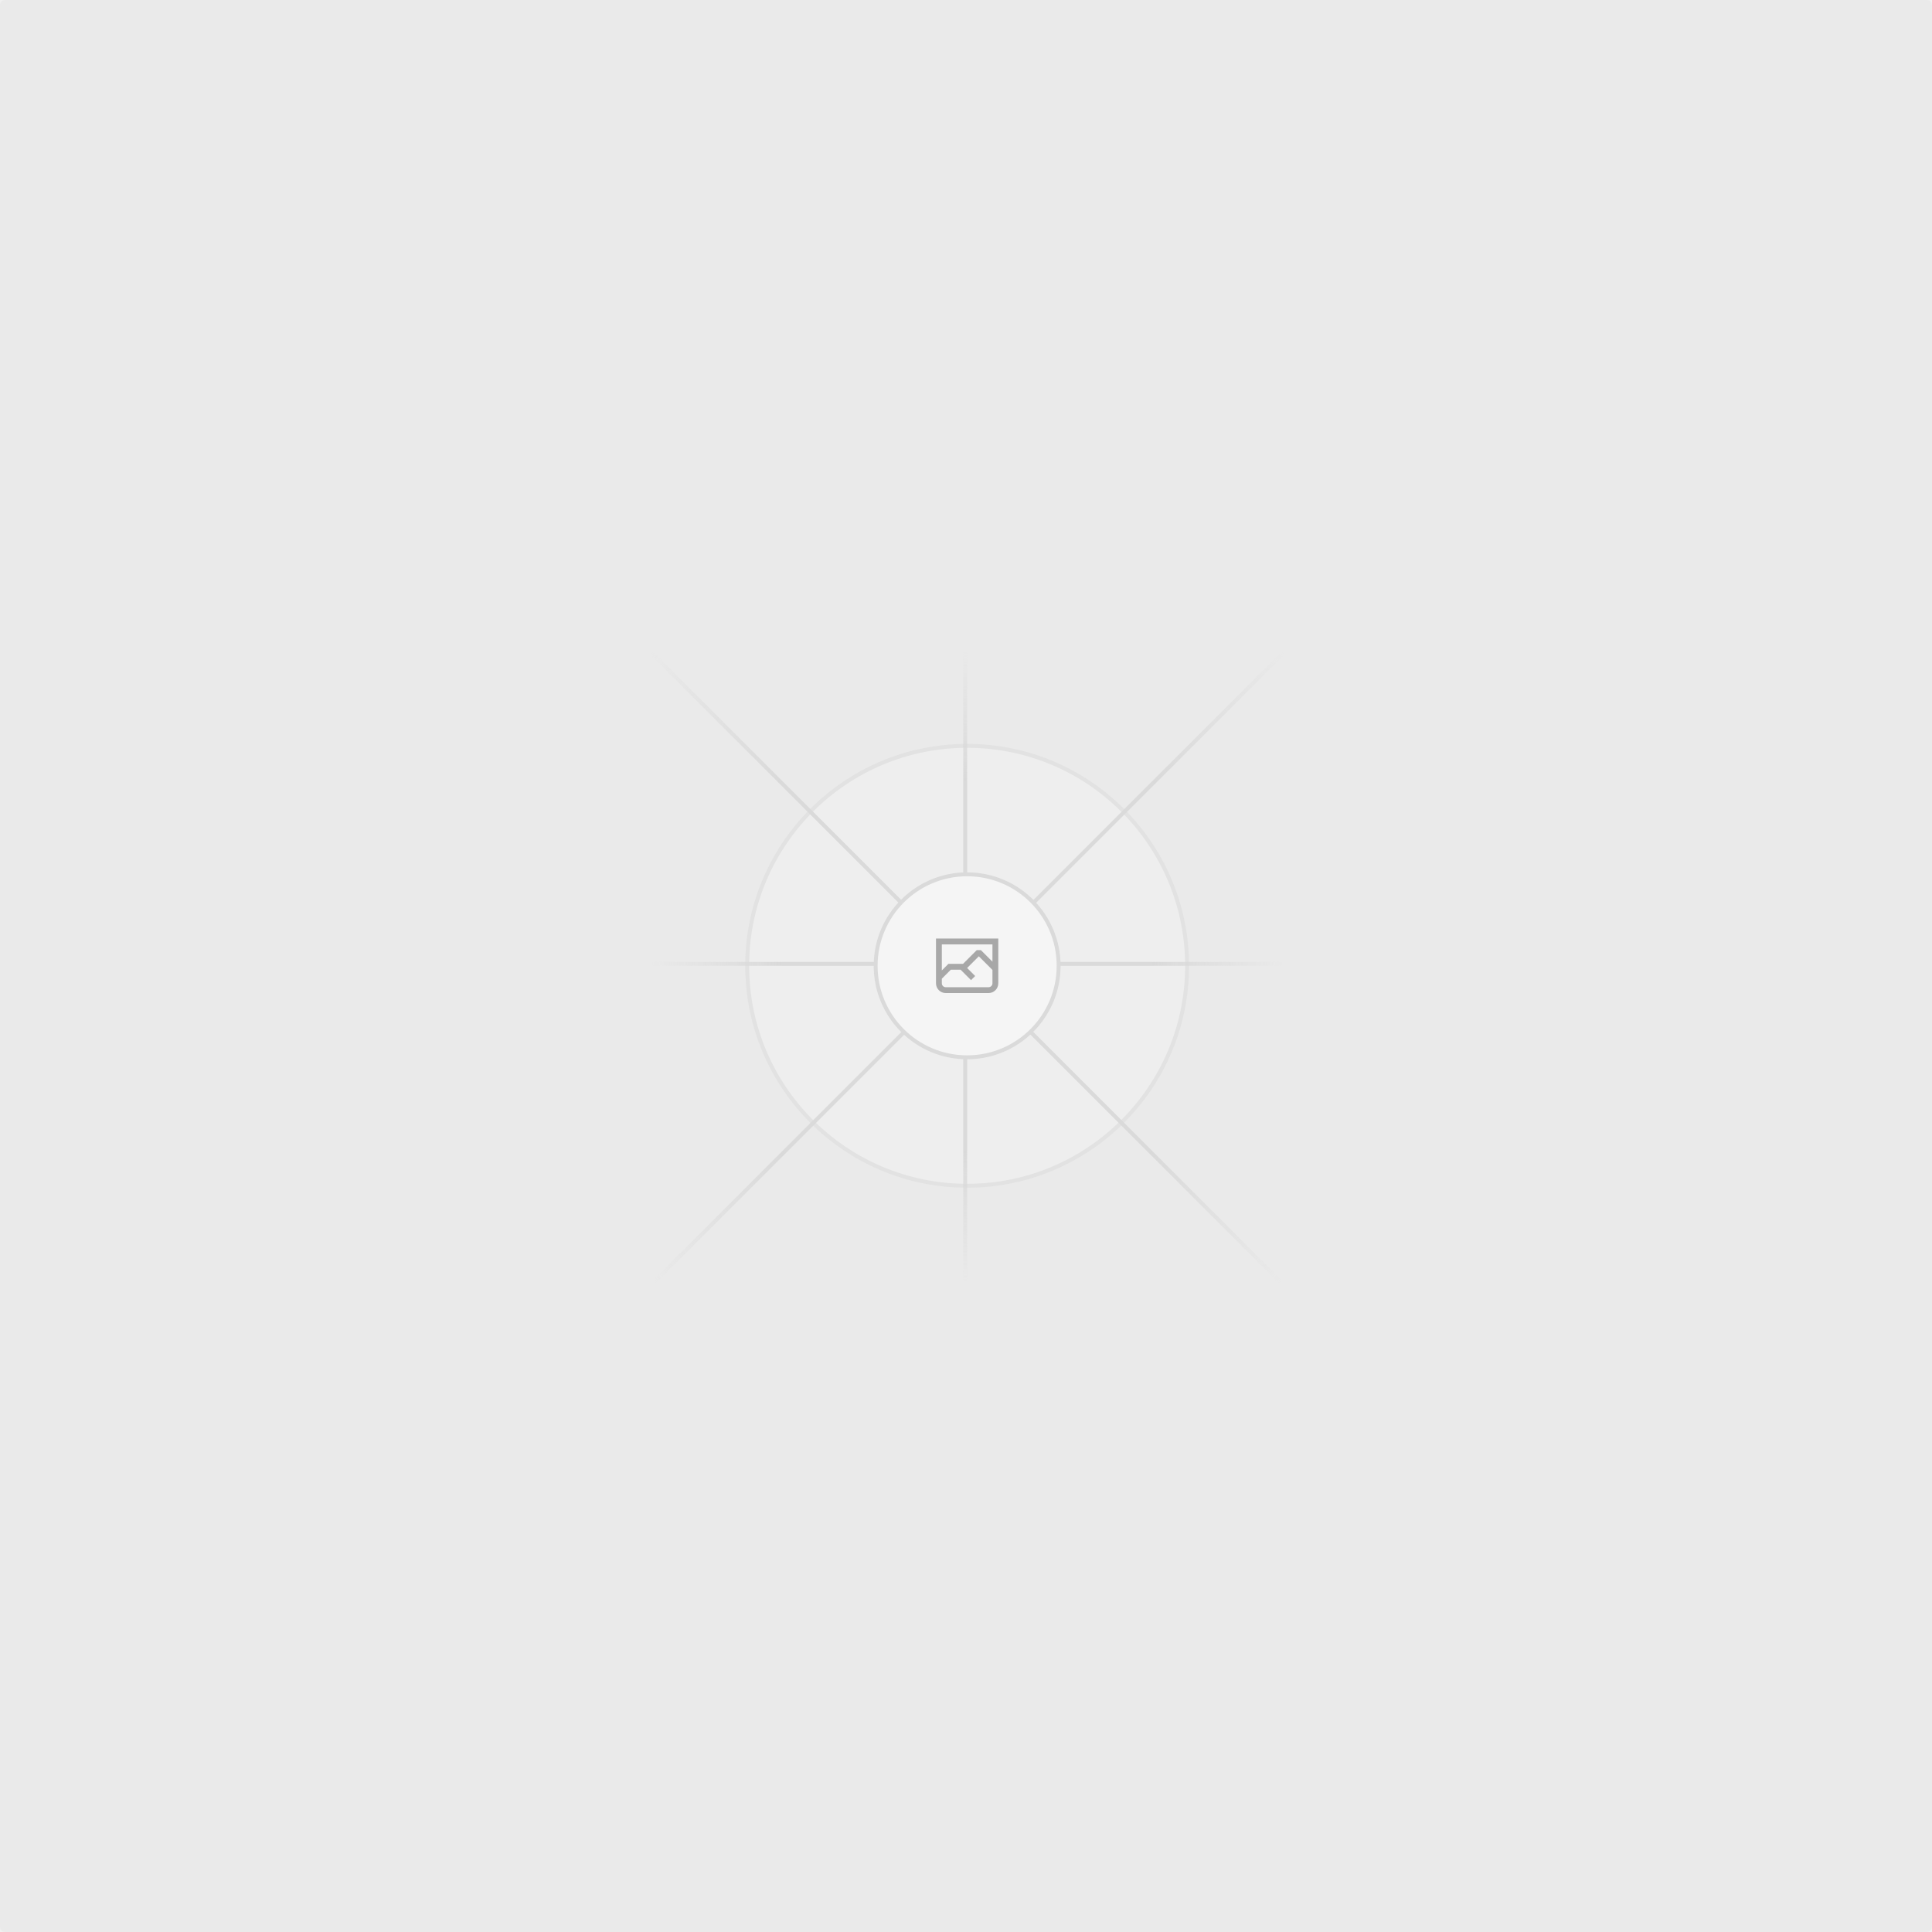
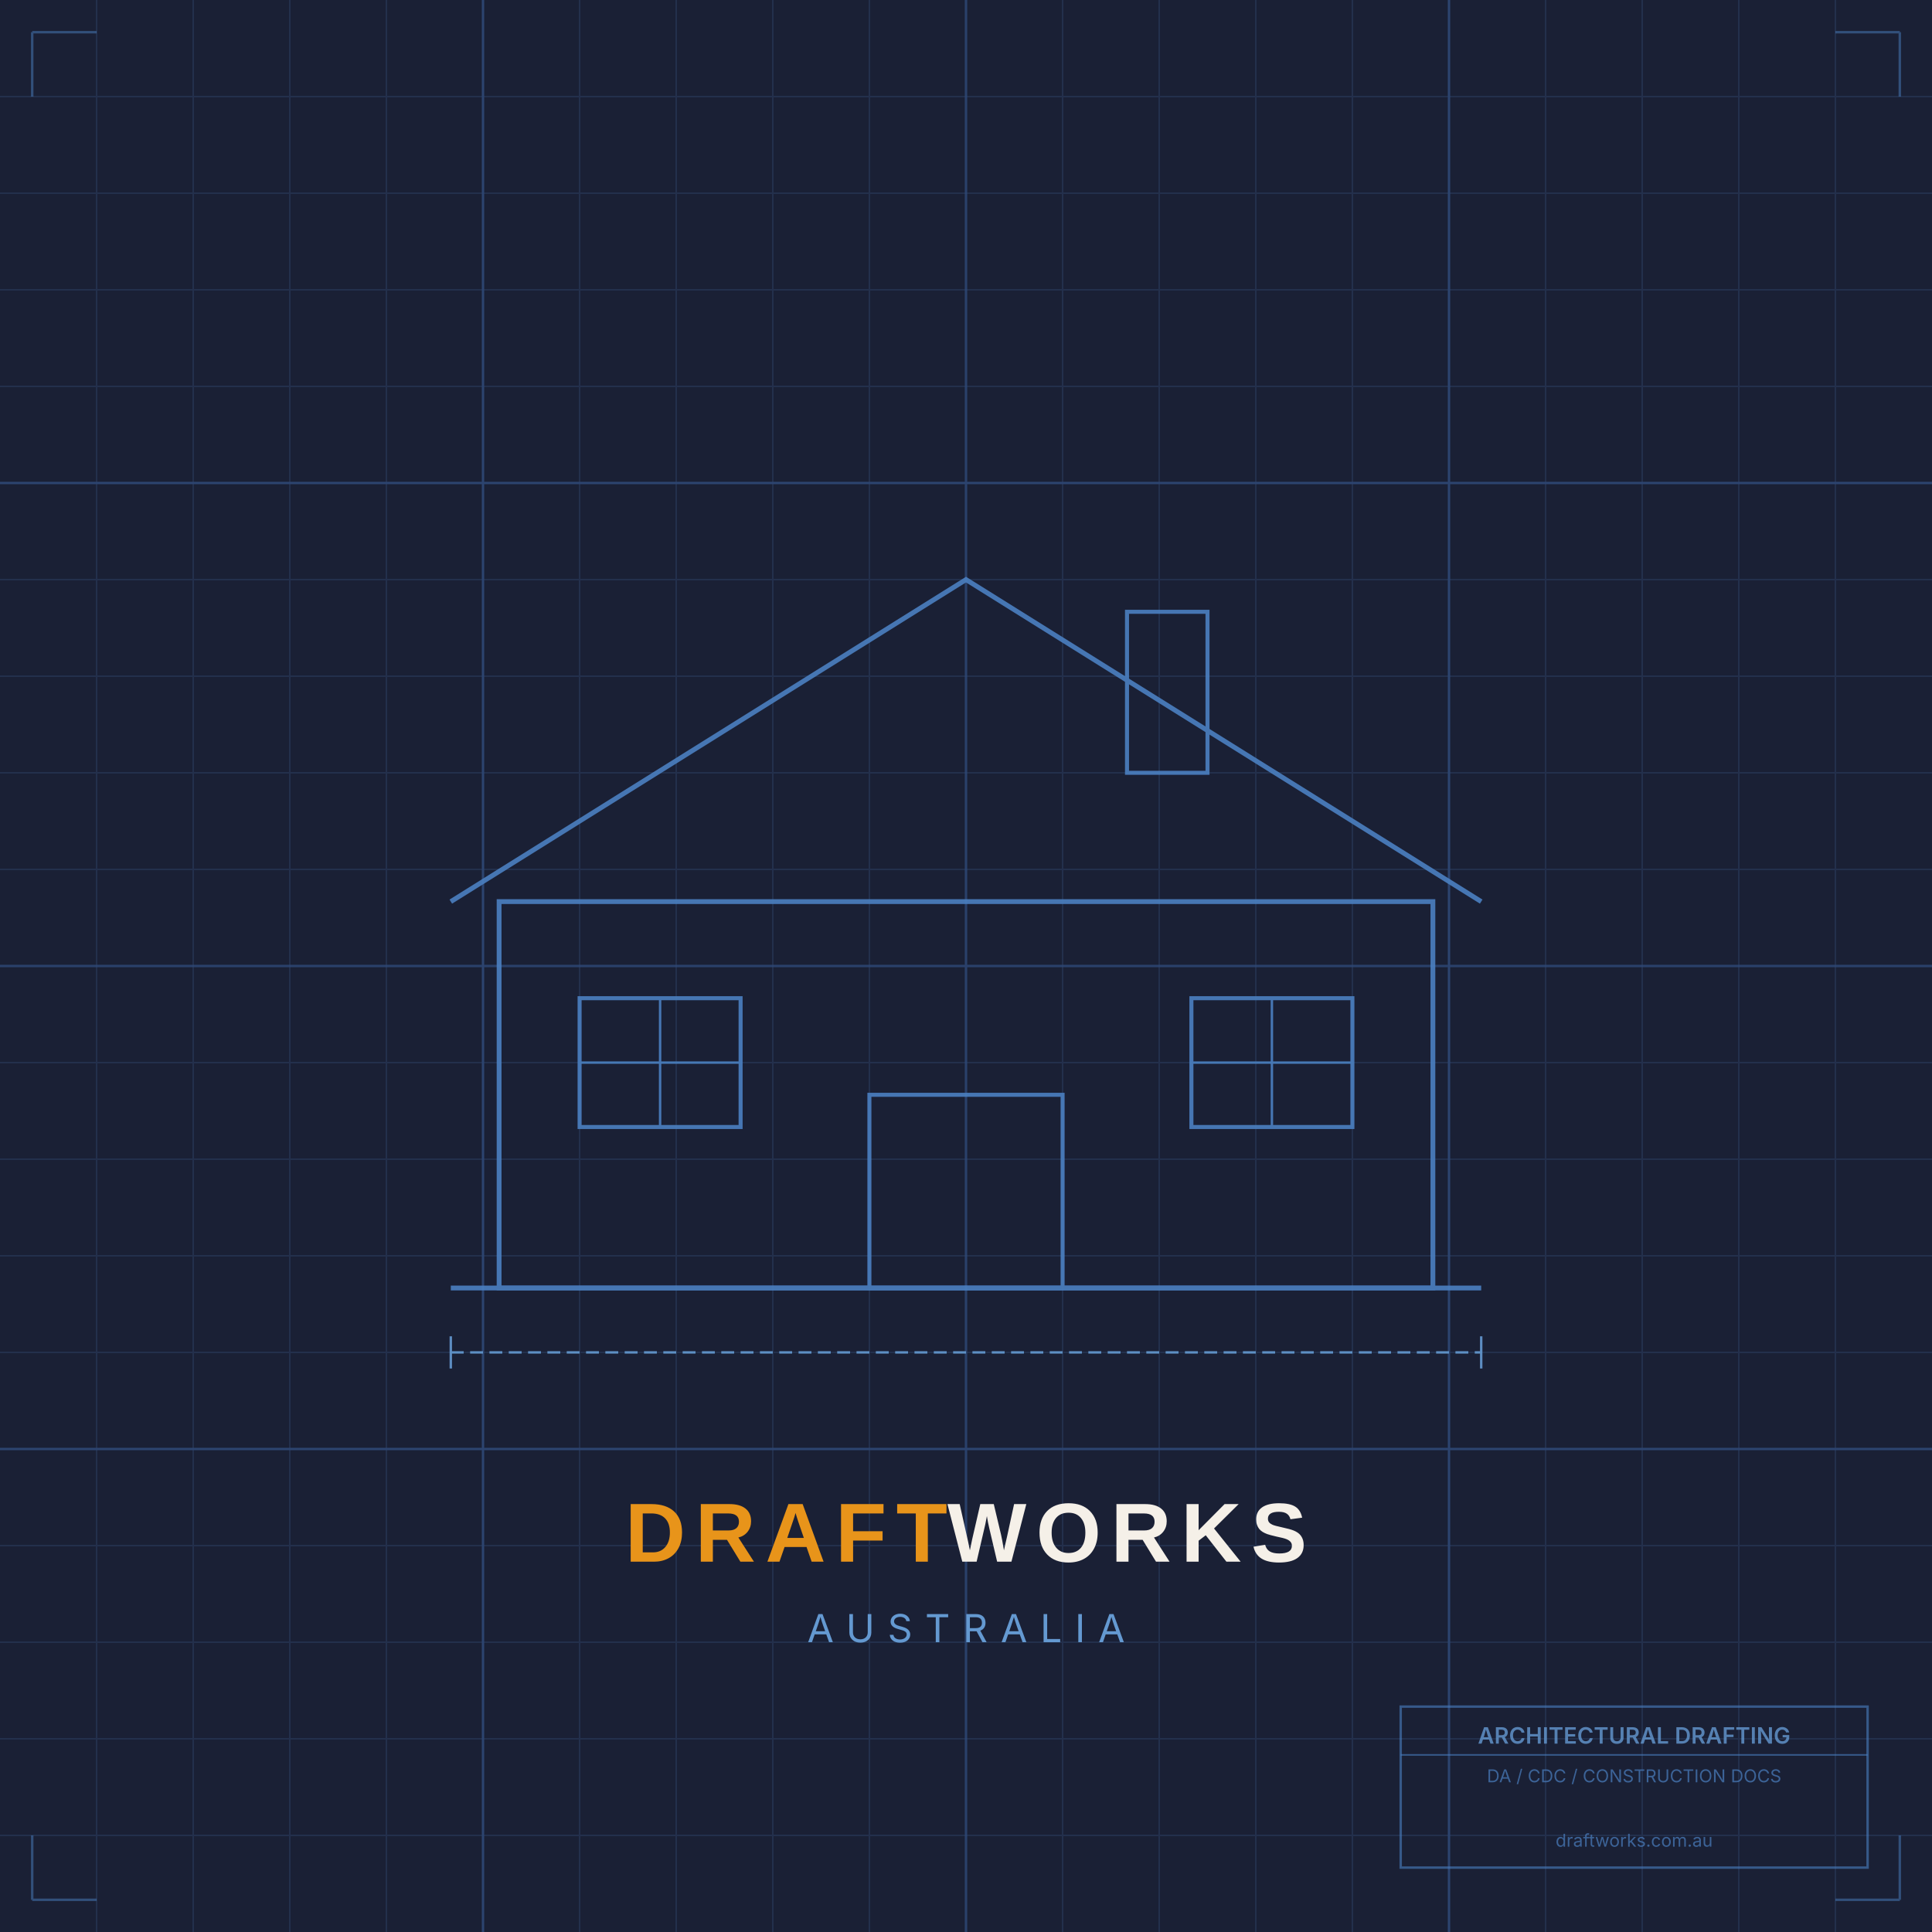
- <svg xmlns="http://www.w3.org/2000/svg" width="1200" height="1200" fill="none">
-   <rect width="1200" height="1200" fill="#EAEAEA" rx="3" />
-   <g opacity=".5">
-     <g opacity=".5">
-       <path fill="#FAFAFA" d="M600.709 736.5c-75.454 0-136.621-61.167-136.621-136.62 0-75.454 61.167-136.621 136.621-136.621 75.453 0 136.62 61.167 136.62 136.621 0 75.453-61.167 136.62-136.62 136.62Z" />
-       <path stroke="#C9C9C9" stroke-width="2.418" d="M600.709 736.5c-75.454 0-136.621-61.167-136.621-136.62 0-75.454 61.167-136.621 136.621-136.621 75.453 0 136.62 61.167 136.62 136.621 0 75.453-61.167 136.62-136.62 136.62Z" />
-     </g>
-     <path stroke="url(#a)" stroke-width="2.418" d="M0-1.209h553.581" transform="scale(1 -1) rotate(45 1163.11 91.165)" />
-     <path stroke="url(#b)" stroke-width="2.418" d="M404.846 598.671h391.726" />
-     <path stroke="url(#c)" stroke-width="2.418" d="M599.5 795.742V404.017" />
-     <path stroke="url(#d)" stroke-width="2.418" d="m795.717 796.597-391.441-391.44" />
-     <path fill="#fff" d="M600.709 656.704c-31.384 0-56.825-25.441-56.825-56.824 0-31.384 25.441-56.825 56.825-56.825 31.383 0 56.824 25.441 56.824 56.825 0 31.383-25.441 56.824-56.824 56.824Z" />
-     <g clip-path="url(#e)">
-       <path fill="#666" fill-rule="evenodd" d="M616.426 586.58h-31.434v16.176l3.553-3.554.531-.531h9.068l.074-.074 8.463-8.463h2.565l7.18 7.181V586.58Zm-15.715 14.654 3.698 3.699 1.283 1.282-2.565 2.565-1.282-1.283-5.2-5.199h-6.066l-5.514 5.514-.073.073v2.876a2.418 2.418 0 0 0 2.418 2.418h26.598a2.418 2.418 0 0 0 2.418-2.418v-8.317l-8.463-8.463-7.181 7.181-.071.072Zm-19.347 5.442v4.085a6.045 6.045 0 0 0 6.046 6.045h26.598a6.044 6.044 0 0 0 6.045-6.045v-7.108l1.356-1.355-1.282-1.283-.074-.073v-17.989h-38.689v23.43l-.146.146.146.147Z" clip-rule="evenodd" />
-     </g>
-     <path stroke="#C9C9C9" stroke-width="2.418" d="M600.709 656.704c-31.384 0-56.825-25.441-56.825-56.824 0-31.384 25.441-56.825 56.825-56.825 31.383 0 56.824 25.441 56.824 56.825 0 31.383-25.441 56.824-56.824 56.824Z" />
+ <svg xmlns="http://www.w3.org/2000/svg" width="1200" height="1200" fill="none" viewBox="0 0 1200 1200">
+   <rect width="1200" height="1200" fill="#1a2035" />
+   <g stroke="#2a3a5c" stroke-width="1" opacity="0.6">
+     <line x1="0" y1="60" x2="1200" y2="60" />
+     <line x1="0" y1="120" x2="1200" y2="120" />
+     <line x1="0" y1="180" x2="1200" y2="180" />
+     <line x1="0" y1="240" x2="1200" y2="240" />
+     <line x1="0" y1="300" x2="1200" y2="300" />
+     <line x1="0" y1="360" x2="1200" y2="360" />
+     <line x1="0" y1="420" x2="1200" y2="420" />
+     <line x1="0" y1="480" x2="1200" y2="480" />
+     <line x1="0" y1="540" x2="1200" y2="540" />
+     <line x1="0" y1="660" x2="1200" y2="660" />
+     <line x1="0" y1="720" x2="1200" y2="720" />
+     <line x1="0" y1="780" x2="1200" y2="780" />
+     <line x1="0" y1="840" x2="1200" y2="840" />
+     <line x1="0" y1="900" x2="1200" y2="900" />
+     <line x1="0" y1="960" x2="1200" y2="960" />
+     <line x1="0" y1="1020" x2="1200" y2="1020" />
+     <line x1="0" y1="1080" x2="1200" y2="1080" />
+     <line x1="0" y1="1140" x2="1200" y2="1140" />
+     <line x1="60" y1="0" x2="60" y2="1200" />
+     <line x1="120" y1="0" x2="120" y2="1200" />
+     <line x1="180" y1="0" x2="180" y2="1200" />
+     <line x1="240" y1="0" x2="240" y2="1200" />
+     <line x1="300" y1="0" x2="300" y2="1200" />
+     <line x1="360" y1="0" x2="360" y2="1200" />
+     <line x1="420" y1="0" x2="420" y2="1200" />
+     <line x1="480" y1="0" x2="480" y2="1200" />
+     <line x1="540" y1="0" x2="540" y2="1200" />
+     <line x1="660" y1="0" x2="660" y2="1200" />
+     <line x1="720" y1="0" x2="720" y2="1200" />
+     <line x1="780" y1="0" x2="780" y2="1200" />
+     <line x1="840" y1="0" x2="840" y2="1200" />
+     <line x1="900" y1="0" x2="900" y2="1200" />
+     <line x1="960" y1="0" x2="960" y2="1200" />
+     <line x1="1020" y1="0" x2="1020" y2="1200" />
+     <line x1="1080" y1="0" x2="1080" y2="1200" />
+     <line x1="1140" y1="0" x2="1140" y2="1200" />
  </g>
-   <defs>
-     <linearGradient id="a" x1="554.061" x2="-.48" y1=".083" y2=".087" gradientUnits="userSpaceOnUse">
-       <stop stop-color="#C9C9C9" stop-opacity="0" />
-       <stop offset=".208" stop-color="#C9C9C9" />
-       <stop offset=".792" stop-color="#C9C9C9" />
-       <stop offset="1" stop-color="#C9C9C9" stop-opacity="0" />
-     </linearGradient>
-     <linearGradient id="b" x1="796.912" x2="404.507" y1="599.963" y2="599.965" gradientUnits="userSpaceOnUse">
-       <stop stop-color="#C9C9C9" stop-opacity="0" />
-       <stop offset=".208" stop-color="#C9C9C9" />
-       <stop offset=".792" stop-color="#C9C9C9" />
-       <stop offset="1" stop-color="#C9C9C9" stop-opacity="0" />
-     </linearGradient>
-     <linearGradient id="c" x1="600.792" x2="600.794" y1="403.677" y2="796.082" gradientUnits="userSpaceOnUse">
-       <stop stop-color="#C9C9C9" stop-opacity="0" />
-       <stop offset=".208" stop-color="#C9C9C9" />
-       <stop offset=".792" stop-color="#C9C9C9" />
-       <stop offset="1" stop-color="#C9C9C9" stop-opacity="0" />
-     </linearGradient>
-     <linearGradient id="d" x1="404.85" x2="796.972" y1="403.903" y2="796.02" gradientUnits="userSpaceOnUse">
-       <stop stop-color="#C9C9C9" stop-opacity="0" />
-       <stop offset=".208" stop-color="#C9C9C9" />
-       <stop offset=".792" stop-color="#C9C9C9" />
-       <stop offset="1" stop-color="#C9C9C9" stop-opacity="0" />
-     </linearGradient>
-     <clipPath id="e">
-       <path fill="#fff" d="M581.364 580.535h38.689v38.689h-38.689z" />
-     </clipPath>
-   </defs>
+   <g stroke="#2e4878" stroke-width="1.5" opacity="0.8">
+     <line x1="0" y1="300" x2="1200" y2="300" />
+     <line x1="0" y1="600" x2="1200" y2="600" />
+     <line x1="0" y1="900" x2="1200" y2="900" />
+     <line x1="300" y1="0" x2="300" y2="1200" />
+     <line x1="600" y1="0" x2="600" y2="1200" />
+     <line x1="900" y1="0" x2="900" y2="1200" />
+   </g>
+   <g stroke="#4a7fc1" stroke-width="3" fill="none" opacity="0.9">
+     <line x1="280" y1="800" x2="920" y2="800" />
+     <rect x="310" y="560" width="580" height="240" stroke="#4a7fc1" stroke-width="3" />
+     <polyline points="280,560 600,360 920,560" stroke="#4a7fc1" stroke-width="3" />
+     <rect x="540" y="680" width="120" height="120" stroke="#4a7fc1" stroke-width="2.5" />
+     <rect x="360" y="620" width="100" height="80" stroke="#4a7fc1" stroke-width="2.5" />
+     <line x1="410" y1="620" x2="410" y2="700" stroke="#4a7fc1" stroke-width="1.5" />
+     <line x1="360" y1="660" x2="460" y2="660" stroke="#4a7fc1" stroke-width="1.5" />
+     <rect x="740" y="620" width="100" height="80" stroke="#4a7fc1" stroke-width="2.5" />
+     <line x1="790" y1="620" x2="790" y2="700" stroke="#4a7fc1" stroke-width="1.5" />
+     <line x1="740" y1="660" x2="840" y2="660" stroke="#4a7fc1" stroke-width="1.5" />
+     <rect x="700" y="380" width="50" height="100" stroke="#4a7fc1" stroke-width="2.5" />
+     <line x1="280" y1="840" x2="920" y2="840" stroke="#6499d1" stroke-width="1.5" stroke-dasharray="8,4" />
+     <line x1="280" y1="830" x2="280" y2="850" stroke="#6499d1" stroke-width="1.5" />
+     <line x1="920" y1="830" x2="920" y2="850" stroke="#6499d1" stroke-width="1.5" />
+   </g>
+   <text x="600" y="970" font-family="Space Grotesk, Arial, sans-serif" font-size="52" font-weight="700" text-anchor="middle" fill="#E8941A" letter-spacing="6">DRAFT<tspan fill="#f5f0e8">WORKS</tspan>
+   </text>
+   <text x="600" y="1020" font-family="Inter, Arial, sans-serif" font-size="24" font-weight="400" text-anchor="middle" fill="#6499d1" letter-spacing="8">AUSTRALIA</text>
+   <rect x="870" y="1060" width="290" height="100" stroke="#4a7fc1" stroke-width="1.5" fill="none" opacity="0.6" />
+   <line x1="870" y1="1090" x2="1160" y2="1090" stroke="#4a7fc1" stroke-width="1" opacity="0.6" />
+   <text x="1015" y="1083" font-family="Inter, Arial, sans-serif" font-size="14" font-weight="600" text-anchor="middle" fill="#6499d1" opacity="0.8">ARCHITECTURAL DRAFTING</text>
+   <text x="1015" y="1107" font-family="Inter, Arial, sans-serif" font-size="11" text-anchor="middle" fill="#4a7fc1" opacity="0.7">DA / CDC / CONSTRUCTION DOCS</text>
+   <text x="1015" y="1147" font-family="Inter, Arial, sans-serif" font-size="11" text-anchor="middle" fill="#4a7fc1" opacity="0.7">draftworks.com.au</text>
+   <g stroke="#4a7fc1" stroke-width="1.5" opacity="0.5">
+     <line x1="20" y1="20" x2="60" y2="20" />
+     <line x1="20" y1="20" x2="20" y2="60" />
+     <line x1="1180" y1="20" x2="1140" y2="20" />
+     <line x1="1180" y1="20" x2="1180" y2="60" />
+     <line x1="20" y1="1180" x2="60" y2="1180" />
+     <line x1="20" y1="1180" x2="20" y2="1140" />
+     <line x1="1180" y1="1180" x2="1140" y2="1180" />
+     <line x1="1180" y1="1180" x2="1180" y2="1140" />
+   </g>
</svg>
